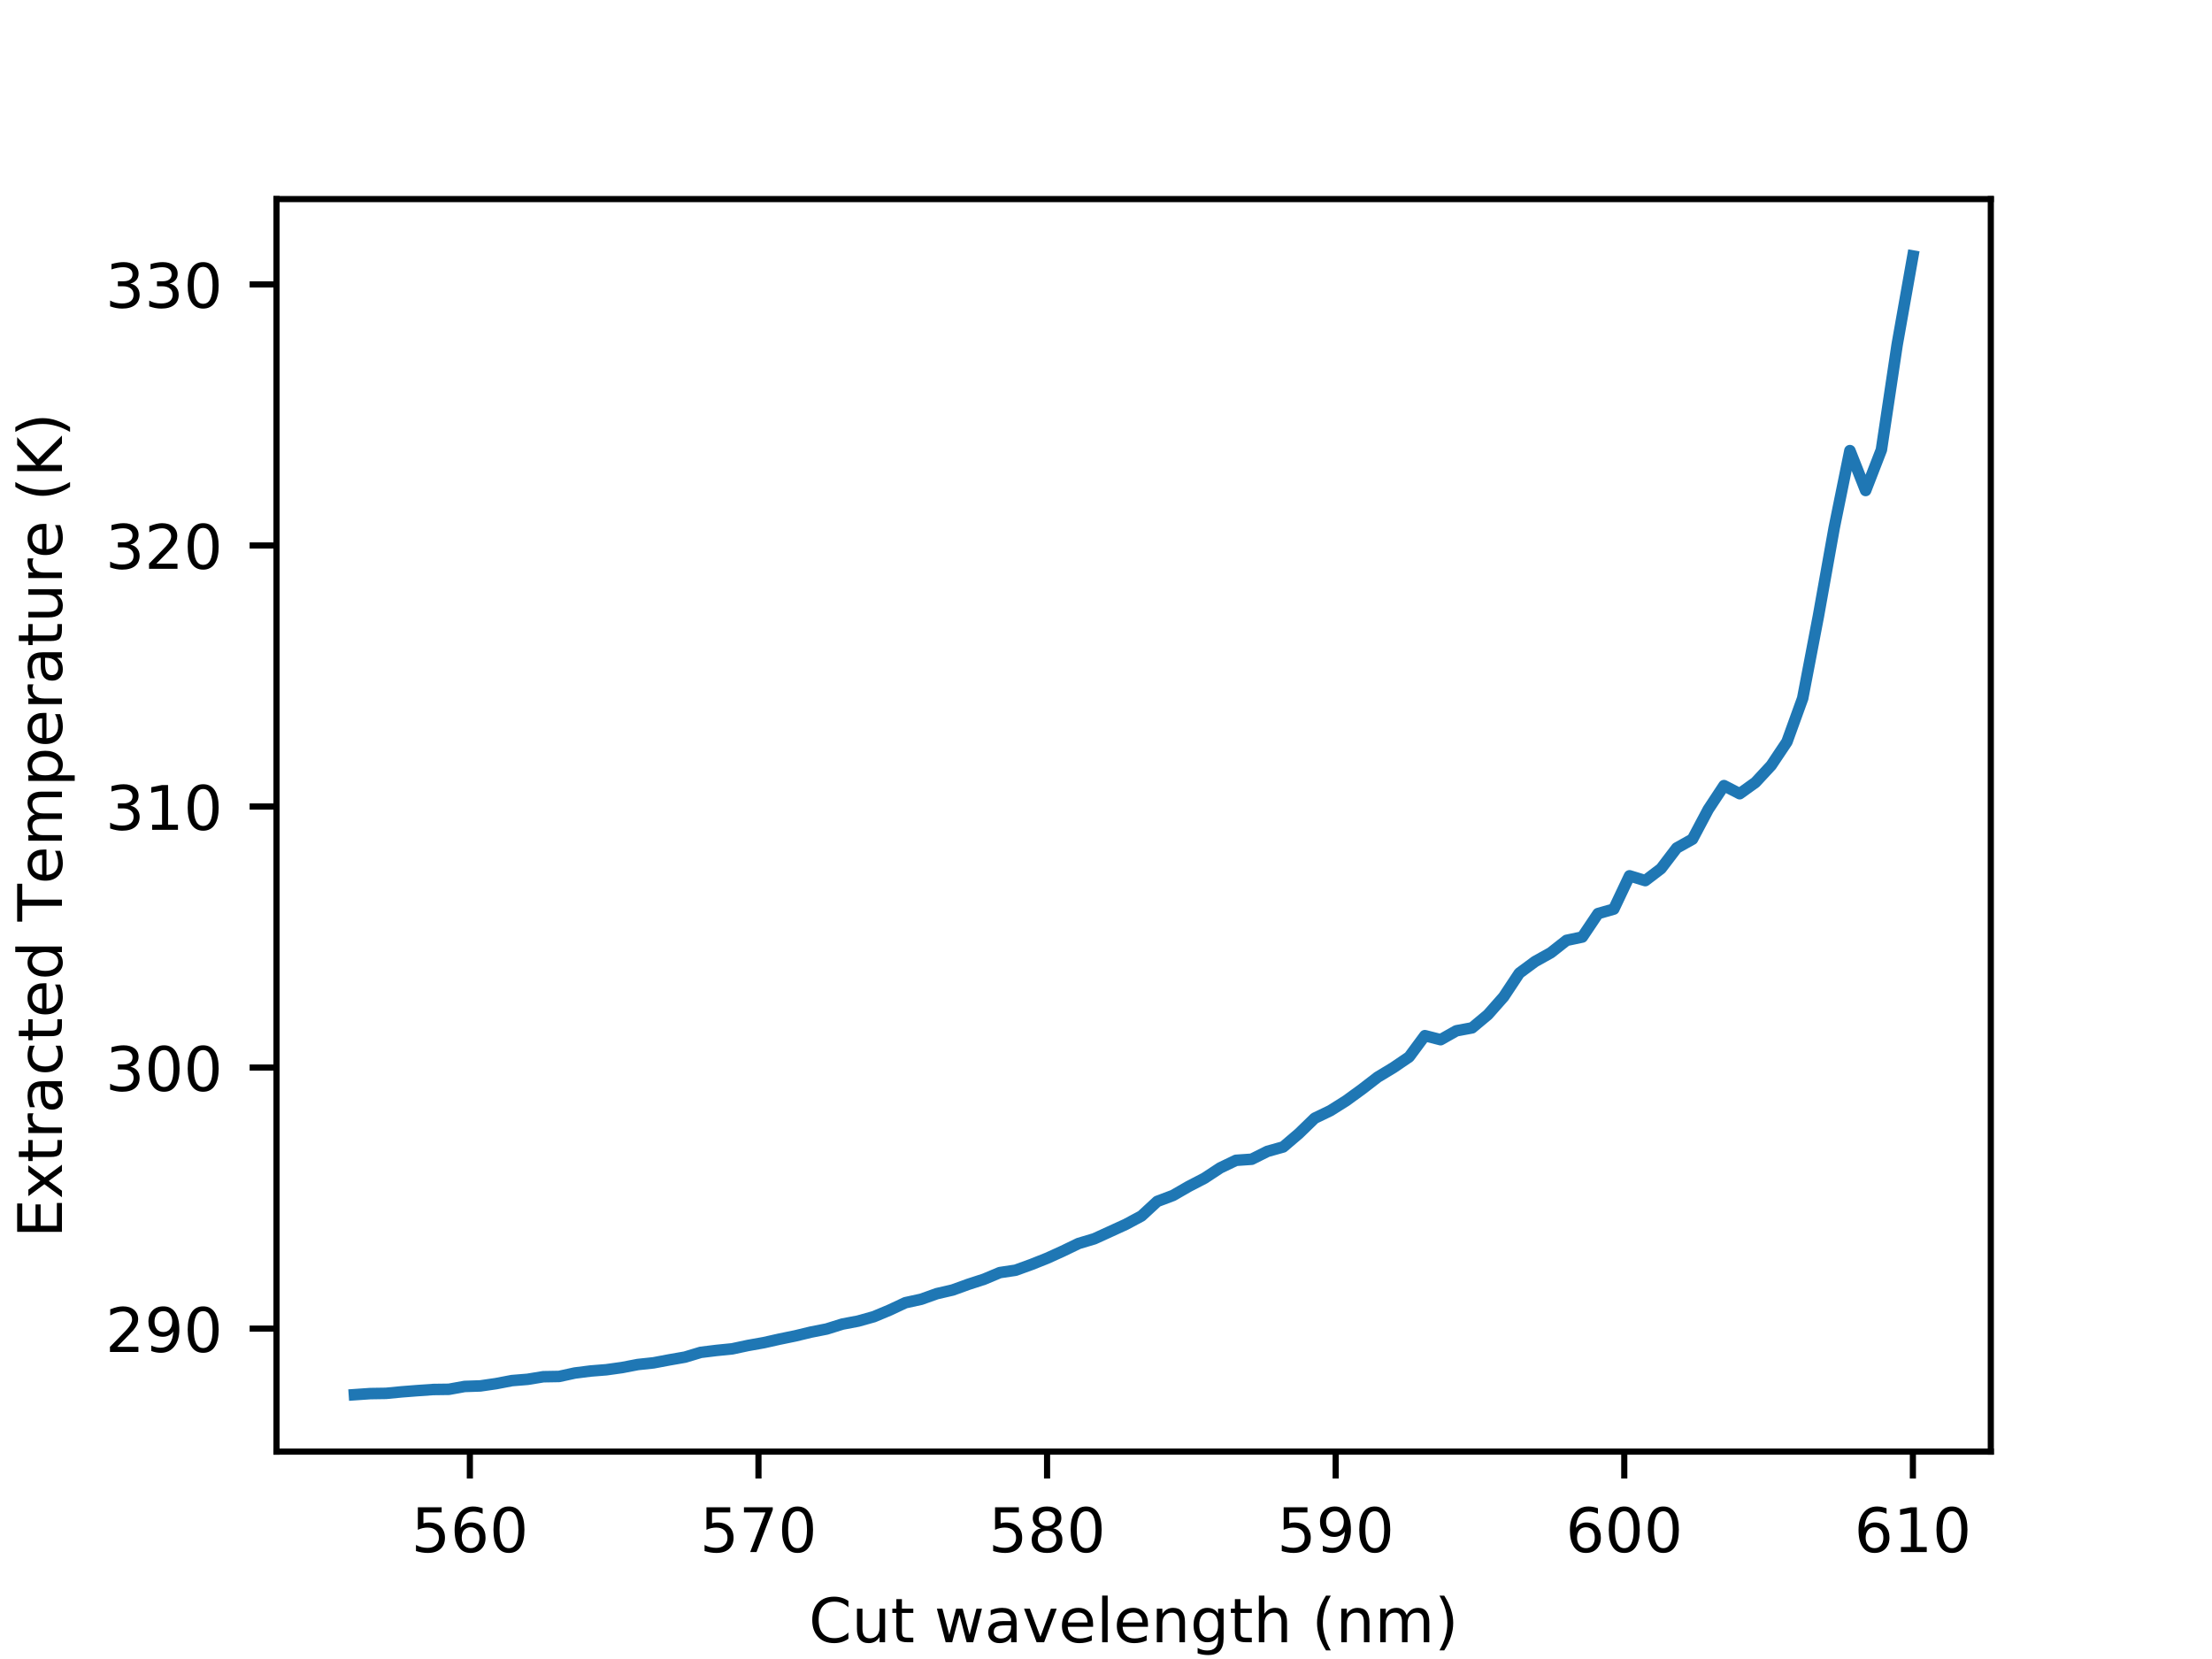
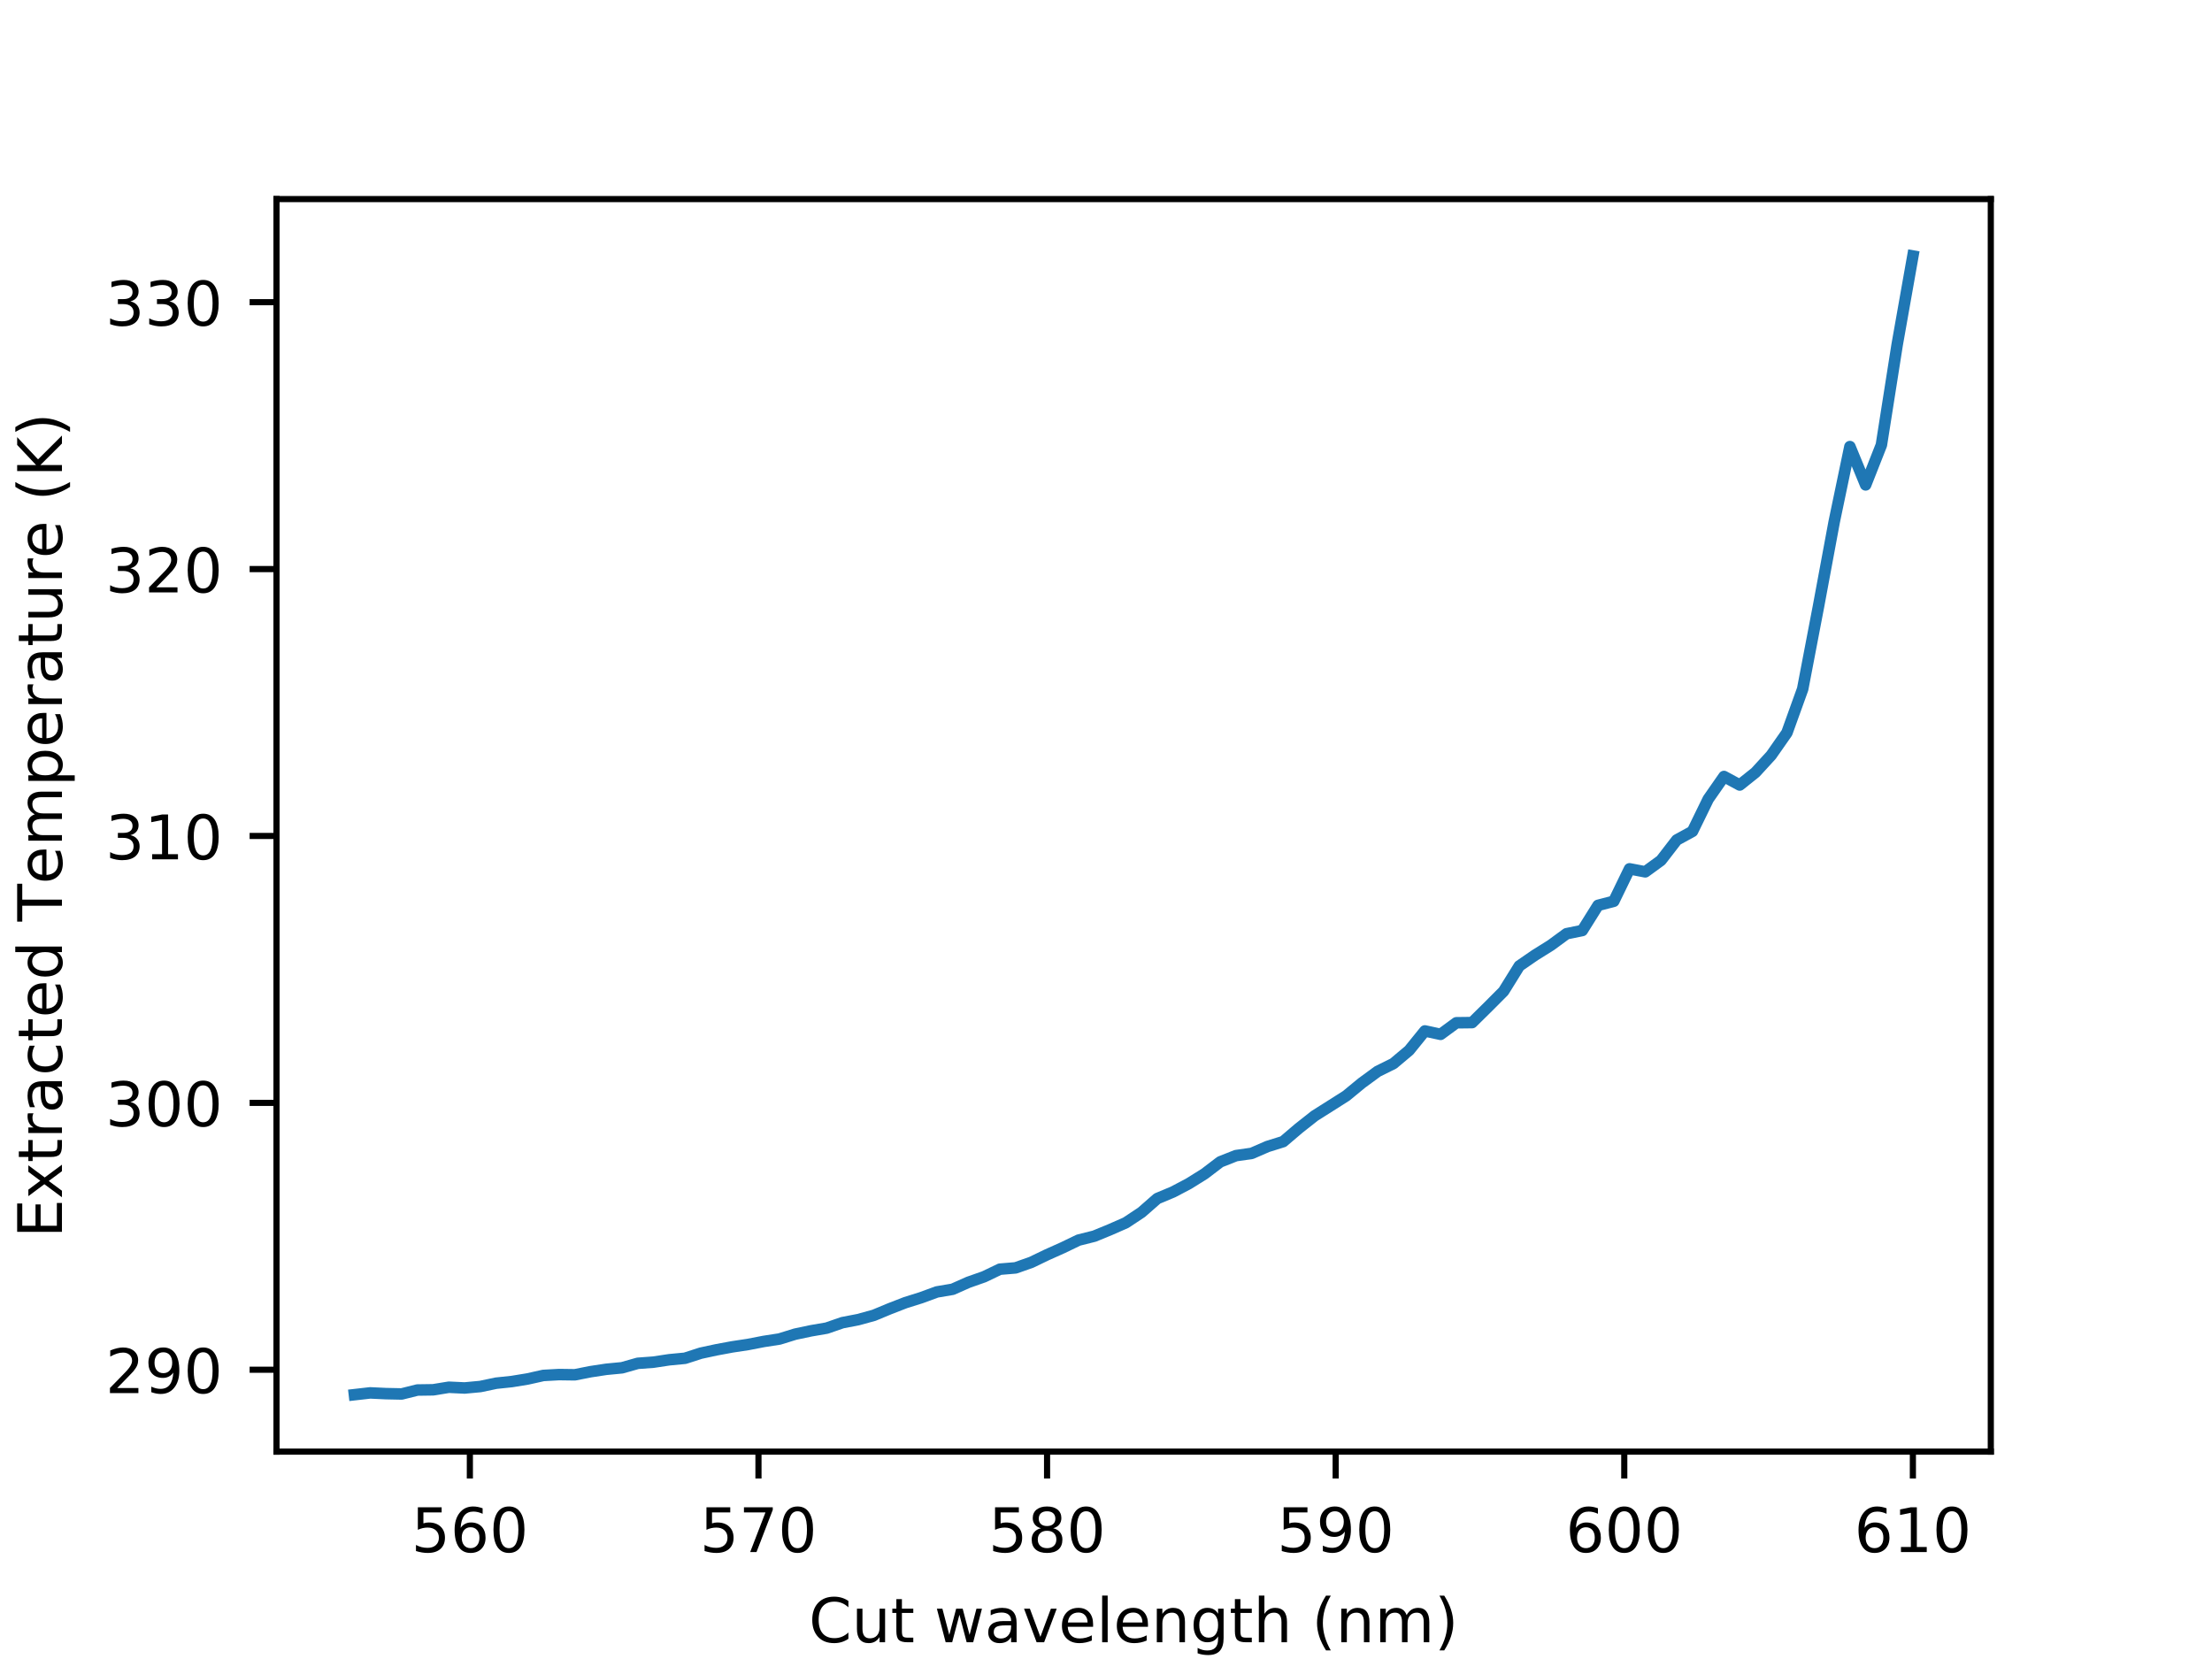
<svg xmlns="http://www.w3.org/2000/svg" xmlns:xlink="http://www.w3.org/1999/xlink" height="216pt" version="1.1" viewBox="0 0 288 216" width="288pt">
  <defs>
    <style type="text/css">
*{stroke-linecap:butt;stroke-linejoin:round;}
  </style>
  </defs>
  <g id="figure_1">
    <g id="patch_1">
      <path d="M 0 216  L 288 216  L 288 0  L 0 0  z " style="fill:#ffffff;" />
    </g>
    <g id="axes_1">
      <g id="patch_2">
        <path d="M 36 189  L 259.2 189  L 259.2 25.92  L 36 25.92  z " style="fill:#ffffff;" />
      </g>
      <g id="matplotlib.axis_1">
        <g id="xtick_1">
          <g id="line2d_1">
            <defs>
-               <path d="M 0 0  L 0 3.5  " id="m521ce0339d" style="stroke:#000000;stroke-width:0.8;" />
-             </defs>
-             <g>
-               <use style="stroke:#000000;stroke-width:0.8;" x="61.176" xlink:href="#m521ce0339d" y="189" />
+               <path d="M 0 0  L 0 3.5  " id="mba2419a499" style="stroke:#000000;stroke-width:0.8;" />
+             </defs>
+             <g>
+               <use style="stroke:#000000;stroke-width:0.8;" x="61.176" xlink:href="#mba2419a499" y="189" />
            </g>
          </g>
          <g id="text_1">
            <defs>
              <path d="M 10.797 72.906  L 49.516 72.906  L 49.516 64.594  L 19.828 64.594  L 19.828 46.734  Q 21.969 47.469 24.109 47.828  Q 26.266 48.188 28.422 48.188  Q 40.625 48.188 47.75 41.5  Q 54.891 34.812 54.891 23.391  Q 54.891 11.625 47.562 5.094  Q 40.234 -1.422 26.906 -1.422  Q 22.312 -1.422 17.547 -0.641  Q 12.797 0.141 7.719 1.703  L 7.719 11.625  Q 12.109 9.234 16.797 8.062  Q 21.484 6.891 26.703 6.891  Q 35.156 6.891 40.078 11.328  Q 45.016 15.766 45.016 23.391  Q 45.016 31 40.078 35.438  Q 35.156 39.891 26.703 39.891  Q 22.75 39.891 18.812 39.016  Q 14.891 38.141 10.797 36.281  z " id="DejaVuSans-35" />
              <path d="M 33.016 40.375  Q 26.375 40.375 22.484 35.828  Q 18.609 31.297 18.609 23.391  Q 18.609 15.531 22.484 10.953  Q 26.375 6.391 33.016 6.391  Q 39.656 6.391 43.531 10.953  Q 47.406 15.531 47.406 23.391  Q 47.406 31.297 43.531 35.828  Q 39.656 40.375 33.016 40.375  z M 52.594 71.297  L 52.594 62.312  Q 48.875 64.062 45.094 64.984  Q 41.312 65.922 37.594 65.922  Q 27.828 65.922 22.672 59.328  Q 17.531 52.734 16.797 39.406  Q 19.672 43.656 24.016 45.922  Q 28.375 48.188 33.594 48.188  Q 44.578 48.188 50.953 41.516  Q 57.328 34.859 57.328 23.391  Q 57.328 12.156 50.688 5.359  Q 44.047 -1.422 33.016 -1.422  Q 20.359 -1.422 13.672 8.266  Q 6.984 17.969 6.984 36.375  Q 6.984 53.656 15.188 63.938  Q 23.391 74.219 37.203 74.219  Q 40.922 74.219 44.703 73.484  Q 48.484 72.75 52.594 71.297  z " id="DejaVuSans-36" />
              <path d="M 31.781 66.406  Q 24.172 66.406 20.328 58.906  Q 16.5 51.422 16.5 36.375  Q 16.5 21.391 20.328 13.891  Q 24.172 6.391 31.781 6.391  Q 39.453 6.391 43.281 13.891  Q 47.125 21.391 47.125 36.375  Q 47.125 51.422 43.281 58.906  Q 39.453 66.406 31.781 66.406  z M 31.781 74.219  Q 44.047 74.219 50.516 64.516  Q 56.984 54.828 56.984 36.375  Q 56.984 17.969 50.516 8.266  Q 44.047 -1.422 31.781 -1.422  Q 19.531 -1.422 13.062 8.266  Q 6.594 17.969 6.594 36.375  Q 6.594 54.828 13.062 64.516  Q 19.531 74.219 31.781 74.219  z " id="DejaVuSans-30" />
            </defs>
            <g transform="translate(53.54076 202.0788)scale(0.08 -0.08)">
              <use xlink:href="#DejaVuSans-35" />
              <use x="63.623" xlink:href="#DejaVuSans-36" />
              <use x="127.246" xlink:href="#DejaVuSans-30" />
            </g>
          </g>
        </g>
        <g id="xtick_2">
          <g id="line2d_2">
            <g>
-               <use style="stroke:#000000;stroke-width:0.8;" x="98.752" xlink:href="#m521ce0339d" y="189" />
+               <use style="stroke:#000000;stroke-width:0.8;" x="98.752" xlink:href="#mba2419a499" y="189" />
            </g>
          </g>
          <g id="text_2">
            <defs>
              <path d="M 8.203 72.906  L 55.078 72.906  L 55.078 68.703  L 28.609 0  L 18.312 0  L 43.219 64.594  L 8.203 64.594  z " id="DejaVuSans-37" />
            </defs>
            <g transform="translate(91.11652 202.0788)scale(0.08 -0.08)">
              <use xlink:href="#DejaVuSans-35" />
              <use x="63.623" xlink:href="#DejaVuSans-37" />
              <use x="127.246" xlink:href="#DejaVuSans-30" />
            </g>
          </g>
        </g>
        <g id="xtick_3">
          <g id="line2d_3">
            <g>
-               <use style="stroke:#000000;stroke-width:0.8;" x="136.327" xlink:href="#m521ce0339d" y="189" />
+               <use style="stroke:#000000;stroke-width:0.8;" x="136.327" xlink:href="#mba2419a499" y="189" />
            </g>
          </g>
          <g id="text_3">
            <defs>
              <path d="M 31.781 34.625  Q 24.75 34.625 20.719 30.859  Q 16.703 27.094 16.703 20.516  Q 16.703 13.922 20.719 10.156  Q 24.75 6.391 31.781 6.391  Q 38.812 6.391 42.859 10.172  Q 46.922 13.969 46.922 20.516  Q 46.922 27.094 42.891 30.859  Q 38.875 34.625 31.781 34.625  z M 21.922 38.812  Q 15.578 40.375 12.031 44.719  Q 8.5 49.078 8.5 55.328  Q 8.5 64.062 14.719 69.141  Q 20.953 74.219 31.781 74.219  Q 42.672 74.219 48.875 69.141  Q 55.078 64.062 55.078 55.328  Q 55.078 49.078 51.531 44.719  Q 48 40.375 41.703 38.812  Q 48.828 37.156 52.797 32.312  Q 56.781 27.484 56.781 20.516  Q 56.781 9.906 50.312 4.234  Q 43.844 -1.422 31.781 -1.422  Q 19.734 -1.422 13.25 4.234  Q 6.781 9.906 6.781 20.516  Q 6.781 27.484 10.781 32.312  Q 14.797 37.156 21.922 38.812  z M 18.312 54.391  Q 18.312 48.734 21.844 45.562  Q 25.391 42.391 31.781 42.391  Q 38.141 42.391 41.719 45.562  Q 45.312 48.734 45.312 54.391  Q 45.312 60.062 41.719 63.234  Q 38.141 66.406 31.781 66.406  Q 25.391 66.406 21.844 63.234  Q 18.312 60.062 18.312 54.391  z " id="DejaVuSans-38" />
            </defs>
            <g transform="translate(128.6923 202.0788)scale(0.08 -0.08)">
              <use xlink:href="#DejaVuSans-35" />
              <use x="63.623" xlink:href="#DejaVuSans-38" />
              <use x="127.246" xlink:href="#DejaVuSans-30" />
            </g>
          </g>
        </g>
        <g id="xtick_4">
          <g id="line2d_4">
            <g>
-               <use style="stroke:#000000;stroke-width:0.8;" x="173.903" xlink:href="#m521ce0339d" y="189" />
+               <use style="stroke:#000000;stroke-width:0.8;" x="173.903" xlink:href="#mba2419a499" y="189" />
            </g>
          </g>
          <g id="text_4">
            <defs>
              <path d="M 10.984 1.516  L 10.984 10.5  Q 14.703 8.734 18.5 7.812  Q 22.312 6.891 25.984 6.891  Q 35.75 6.891 40.891 13.453  Q 46.047 20.016 46.781 33.406  Q 43.953 29.203 39.594 26.953  Q 35.25 24.703 29.984 24.703  Q 19.047 24.703 12.672 31.312  Q 6.297 37.938 6.297 49.422  Q 6.297 60.641 12.938 67.422  Q 19.578 74.219 30.609 74.219  Q 43.266 74.219 49.922 64.516  Q 56.594 54.828 56.594 36.375  Q 56.594 19.141 48.406 8.859  Q 40.234 -1.422 26.422 -1.422  Q 22.703 -1.422 18.891 -0.688  Q 15.094 0.047 10.984 1.516  z M 30.609 32.422  Q 37.25 32.422 41.125 36.953  Q 45.016 41.5 45.016 49.422  Q 45.016 57.281 41.125 61.844  Q 37.25 66.406 30.609 66.406  Q 23.969 66.406 20.094 61.844  Q 16.219 57.281 16.219 49.422  Q 16.219 41.5 20.094 36.953  Q 23.969 32.422 30.609 32.422  z " id="DejaVuSans-39" />
            </defs>
            <g transform="translate(166.268 202.0788)scale(0.08 -0.08)">
              <use xlink:href="#DejaVuSans-35" />
              <use x="63.623" xlink:href="#DejaVuSans-39" />
              <use x="127.246" xlink:href="#DejaVuSans-30" />
            </g>
          </g>
        </g>
        <g id="xtick_5">
          <g id="line2d_5">
            <g>
-               <use style="stroke:#000000;stroke-width:0.8;" x="211.479" xlink:href="#m521ce0339d" y="189" />
+               <use style="stroke:#000000;stroke-width:0.8;" x="211.479" xlink:href="#mba2419a499" y="189" />
            </g>
          </g>
          <g id="text_5">
            <g transform="translate(203.8438 202.0788)scale(0.08 -0.08)">
              <use xlink:href="#DejaVuSans-36" />
              <use x="63.623" xlink:href="#DejaVuSans-30" />
              <use x="127.246" xlink:href="#DejaVuSans-30" />
            </g>
          </g>
        </g>
        <g id="xtick_6">
          <g id="line2d_6">
            <g>
-               <use style="stroke:#000000;stroke-width:0.8;" x="249.055" xlink:href="#m521ce0339d" y="189" />
+               <use style="stroke:#000000;stroke-width:0.8;" x="249.055" xlink:href="#mba2419a499" y="189" />
            </g>
          </g>
          <g id="text_6">
            <defs>
              <path d="M 12.406 8.297  L 28.516 8.297  L 28.516 63.922  L 10.984 60.406  L 10.984 69.391  L 28.422 72.906  L 38.281 72.906  L 38.281 8.297  L 54.391 8.297  L 54.391 0  L 12.406 0  z " id="DejaVuSans-31" />
            </defs>
            <g transform="translate(241.4195 202.0788)scale(0.08 -0.08)">
              <use xlink:href="#DejaVuSans-36" />
              <use x="63.623" xlink:href="#DejaVuSans-31" />
              <use x="127.246" xlink:href="#DejaVuSans-30" />
            </g>
          </g>
        </g>
        <g id="text_7">
          <defs>
            <path d="M 64.406 67.281  L 64.406 56.891  Q 59.422 61.531 53.781 63.812  Q 48.141 66.109 41.797 66.109  Q 29.297 66.109 22.656 58.469  Q 16.016 50.828 16.016 36.375  Q 16.016 21.969 22.656 14.328  Q 29.297 6.688 41.797 6.688  Q 48.141 6.688 53.781 8.984  Q 59.422 11.281 64.406 15.922  L 64.406 5.609  Q 59.234 2.094 53.438 0.328  Q 47.656 -1.422 41.219 -1.422  Q 24.656 -1.422 15.125 8.703  Q 5.609 18.844 5.609 36.375  Q 5.609 53.953 15.125 64.078  Q 24.656 74.219 41.219 74.219  Q 47.75 74.219 53.531 72.484  Q 59.328 70.75 64.406 67.281  z " id="DejaVuSans-43" />
            <path d="M 8.5 21.578  L 8.5 54.688  L 17.484 54.688  L 17.484 21.922  Q 17.484 14.156 20.5 10.266  Q 23.531 6.391 29.594 6.391  Q 36.859 6.391 41.078 11.031  Q 45.312 15.672 45.312 23.688  L 45.312 54.688  L 54.297 54.688  L 54.297 0  L 45.312 0  L 45.312 8.406  Q 42.047 3.422 37.719 1  Q 33.406 -1.422 27.688 -1.422  Q 18.266 -1.422 13.375 4.438  Q 8.5 10.297 8.5 21.578  z M 31.109 56  z " id="DejaVuSans-75" />
            <path d="M 18.312 70.219  L 18.312 54.688  L 36.812 54.688  L 36.812 47.703  L 18.312 47.703  L 18.312 18.016  Q 18.312 11.328 20.141 9.422  Q 21.969 7.516 27.594 7.516  L 36.812 7.516  L 36.812 0  L 27.594 0  Q 17.188 0 13.234 3.875  Q 9.281 7.766 9.281 18.016  L 9.281 47.703  L 2.688 47.703  L 2.688 54.688  L 9.281 54.688  L 9.281 70.219  z " id="DejaVuSans-74" />
            <path id="DejaVuSans-20" />
            <path d="M 4.203 54.688  L 13.188 54.688  L 24.422 12.016  L 35.594 54.688  L 46.188 54.688  L 57.422 12.016  L 68.609 54.688  L 77.594 54.688  L 63.281 0  L 52.688 0  L 40.922 44.828  L 29.109 0  L 18.5 0  z " id="DejaVuSans-77" />
            <path d="M 34.281 27.484  Q 23.391 27.484 19.188 25  Q 14.984 22.516 14.984 16.5  Q 14.984 11.719 18.141 8.906  Q 21.297 6.109 26.703 6.109  Q 34.188 6.109 38.703 11.406  Q 43.219 16.703 43.219 25.484  L 43.219 27.484  z M 52.203 31.203  L 52.203 0  L 43.219 0  L 43.219 8.297  Q 40.141 3.328 35.547 0.953  Q 30.953 -1.422 24.312 -1.422  Q 15.922 -1.422 10.953 3.297  Q 6 8.016 6 15.922  Q 6 25.141 12.172 29.828  Q 18.359 34.516 30.609 34.516  L 43.219 34.516  L 43.219 35.406  Q 43.219 41.609 39.141 45  Q 35.062 48.391 27.688 48.391  Q 23 48.391 18.547 47.266  Q 14.109 46.141 10.016 43.891  L 10.016 52.203  Q 14.938 54.109 19.578 55.047  Q 24.219 56 28.609 56  Q 40.484 56 46.344 49.844  Q 52.203 43.703 52.203 31.203  z " id="DejaVuSans-61" />
            <path d="M 2.984 54.688  L 12.5 54.688  L 29.594 8.797  L 46.688 54.688  L 56.203 54.688  L 35.688 0  L 23.484 0  z " id="DejaVuSans-76" />
            <path d="M 56.203 29.594  L 56.203 25.203  L 14.891 25.203  Q 15.484 15.922 20.484 11.062  Q 25.484 6.203 34.422 6.203  Q 39.594 6.203 44.453 7.469  Q 49.312 8.734 54.109 11.281  L 54.109 2.781  Q 49.266 0.734 44.188 -0.344  Q 39.109 -1.422 33.891 -1.422  Q 20.797 -1.422 13.156 6.188  Q 5.516 13.812 5.516 26.812  Q 5.516 40.234 12.766 48.109  Q 20.016 56 32.328 56  Q 43.359 56 49.781 48.891  Q 56.203 41.797 56.203 29.594  z M 47.219 32.234  Q 47.125 39.594 43.094 43.984  Q 39.062 48.391 32.422 48.391  Q 24.906 48.391 20.391 44.141  Q 15.875 39.891 15.188 32.172  z " id="DejaVuSans-65" />
            <path d="M 9.422 75.984  L 18.406 75.984  L 18.406 0  L 9.422 0  z " id="DejaVuSans-6c" />
            <path d="M 54.891 33.016  L 54.891 0  L 45.906 0  L 45.906 32.719  Q 45.906 40.484 42.875 44.328  Q 39.844 48.188 33.797 48.188  Q 26.516 48.188 22.312 43.547  Q 18.109 38.922 18.109 30.906  L 18.109 0  L 9.078 0  L 9.078 54.688  L 18.109 54.688  L 18.109 46.188  Q 21.344 51.125 25.703 53.562  Q 30.078 56 35.797 56  Q 45.219 56 50.047 50.172  Q 54.891 44.344 54.891 33.016  z " id="DejaVuSans-6e" />
            <path d="M 45.406 27.984  Q 45.406 37.75 41.375 43.109  Q 37.359 48.484 30.078 48.484  Q 22.859 48.484 18.828 43.109  Q 14.797 37.75 14.797 27.984  Q 14.797 18.266 18.828 12.891  Q 22.859 7.516 30.078 7.516  Q 37.359 7.516 41.375 12.891  Q 45.406 18.266 45.406 27.984  z M 54.391 6.781  Q 54.391 -7.172 48.188 -13.984  Q 42 -20.797 29.203 -20.797  Q 24.469 -20.797 20.266 -20.094  Q 16.062 -19.391 12.109 -17.922  L 12.109 -9.188  Q 16.062 -11.328 19.922 -12.344  Q 23.781 -13.375 27.781 -13.375  Q 36.625 -13.375 41.016 -8.766  Q 45.406 -4.156 45.406 5.172  L 45.406 9.625  Q 42.625 4.781 38.281 2.391  Q 33.938 0 27.875 0  Q 17.828 0 11.672 7.656  Q 5.516 15.328 5.516 27.984  Q 5.516 40.672 11.672 48.328  Q 17.828 56 27.875 56  Q 33.938 56 38.281 53.609  Q 42.625 51.219 45.406 46.391  L 45.406 54.688  L 54.391 54.688  z " id="DejaVuSans-67" />
            <path d="M 54.891 33.016  L 54.891 0  L 45.906 0  L 45.906 32.719  Q 45.906 40.484 42.875 44.328  Q 39.844 48.188 33.797 48.188  Q 26.516 48.188 22.312 43.547  Q 18.109 38.922 18.109 30.906  L 18.109 0  L 9.078 0  L 9.078 75.984  L 18.109 75.984  L 18.109 46.188  Q 21.344 51.125 25.703 53.562  Q 30.078 56 35.797 56  Q 45.219 56 50.047 50.172  Q 54.891 44.344 54.891 33.016  z " id="DejaVuSans-68" />
            <path d="M 31 75.875  Q 24.469 64.656 21.281 53.656  Q 18.109 42.672 18.109 31.391  Q 18.109 20.125 21.312 9.062  Q 24.516 -2 31 -13.188  L 23.188 -13.188  Q 15.875 -1.703 12.234 9.375  Q 8.594 20.453 8.594 31.391  Q 8.594 42.281 12.203 53.312  Q 15.828 64.359 23.188 75.875  z " id="DejaVuSans-28" />
            <path d="M 52 44.188  Q 55.375 50.25 60.062 53.125  Q 64.75 56 71.094 56  Q 79.641 56 84.281 50.016  Q 88.922 44.047 88.922 33.016  L 88.922 0  L 79.891 0  L 79.891 32.719  Q 79.891 40.578 77.094 44.375  Q 74.312 48.188 68.609 48.188  Q 61.625 48.188 57.562 43.547  Q 53.516 38.922 53.516 30.906  L 53.516 0  L 44.484 0  L 44.484 32.719  Q 44.484 40.625 41.703 44.406  Q 38.922 48.188 33.109 48.188  Q 26.219 48.188 22.156 43.531  Q 18.109 38.875 18.109 30.906  L 18.109 0  L 9.078 0  L 9.078 54.688  L 18.109 54.688  L 18.109 46.188  Q 21.188 51.219 25.484 53.609  Q 29.781 56 35.688 56  Q 41.656 56 45.828 52.969  Q 50 49.953 52 44.188  z " id="DejaVuSans-6d" />
            <path d="M 8.016 75.875  L 15.828 75.875  Q 23.141 64.359 26.781 53.312  Q 30.422 42.281 30.422 31.391  Q 30.422 20.453 26.781 9.375  Q 23.141 -1.703 15.828 -13.188  L 8.016 -13.188  Q 14.5 -2 17.703 9.062  Q 20.906 20.125 20.906 31.391  Q 20.906 42.672 17.703 53.656  Q 14.5 64.656 8.016 75.875  z " id="DejaVuSans-29" />
          </defs>
          <g transform="translate(105.3075 213.8212)scale(0.08 -0.08)">
            <use xlink:href="#DejaVuSans-43" />
            <use x="69.824" xlink:href="#DejaVuSans-75" />
            <use x="133.203" xlink:href="#DejaVuSans-74" />
            <use x="172.412" xlink:href="#DejaVuSans-20" />
            <use x="204.199" xlink:href="#DejaVuSans-77" />
            <use x="285.986" xlink:href="#DejaVuSans-61" />
            <use x="347.266" xlink:href="#DejaVuSans-76" />
            <use x="406.445" xlink:href="#DejaVuSans-65" />
            <use x="467.969" xlink:href="#DejaVuSans-6c" />
            <use x="495.752" xlink:href="#DejaVuSans-65" />
            <use x="557.275" xlink:href="#DejaVuSans-6e" />
            <use x="620.654" xlink:href="#DejaVuSans-67" />
            <use x="684.131" xlink:href="#DejaVuSans-74" />
            <use x="723.34" xlink:href="#DejaVuSans-68" />
            <use x="786.719" xlink:href="#DejaVuSans-20" />
            <use x="818.506" xlink:href="#DejaVuSans-28" />
            <use x="857.52" xlink:href="#DejaVuSans-6e" />
            <use x="920.898" xlink:href="#DejaVuSans-6d" />
            <use x="1018.311" xlink:href="#DejaVuSans-29" />
          </g>
        </g>
      </g>
      <g id="matplotlib.axis_2">
        <g id="ytick_1">
          <g id="line2d_7">
            <defs>
-               <path d="M 0 0  L -3.5 0  " id="m4eb4a59a65" style="stroke:#000000;stroke-width:0.8;" />
-             </defs>
-             <g>
-               <use style="stroke:#000000;stroke-width:0.8;" x="36" xlink:href="#m4eb4a59a65" y="172.984" />
+               <path d="M 0 0  L -3.5 0  " id="m50515b3add" style="stroke:#000000;stroke-width:0.8;" />
+             </defs>
+             <g>
+               <use style="stroke:#000000;stroke-width:0.8;" x="36" xlink:href="#m50515b3add" y="178.339" />
            </g>
          </g>
          <g id="text_8">
            <defs>
              <path d="M 19.188 8.297  L 53.609 8.297  L 53.609 0  L 7.328 0  L 7.328 8.297  Q 12.938 14.109 22.625 23.891  Q 32.328 33.688 34.812 36.531  Q 39.547 41.844 41.422 45.531  Q 43.312 49.219 43.312 52.781  Q 43.312 58.594 39.234 62.25  Q 35.156 65.922 28.609 65.922  Q 23.969 65.922 18.812 64.312  Q 13.672 62.703 7.812 59.422  L 7.812 69.391  Q 13.766 71.781 18.938 73  Q 24.125 74.219 28.422 74.219  Q 39.75 74.219 46.484 68.547  Q 53.219 62.891 53.219 53.422  Q 53.219 48.922 51.531 44.891  Q 49.859 40.875 45.406 35.406  Q 44.188 33.984 37.641 27.219  Q 31.109 20.453 19.188 8.297  z " id="DejaVuSans-32" />
            </defs>
-             <g transform="translate(13.73 176.0233)scale(0.08 -0.08)">
+             <g transform="translate(13.73 181.3785)scale(0.08 -0.08)">
              <use xlink:href="#DejaVuSans-32" />
              <use x="63.623" xlink:href="#DejaVuSans-39" />
              <use x="127.246" xlink:href="#DejaVuSans-30" />
            </g>
          </g>
        </g>
        <g id="ytick_2">
          <g id="line2d_8">
            <g>
-               <use style="stroke:#000000;stroke-width:0.8;" x="36" xlink:href="#m4eb4a59a65" y="138.994" />
+               <use style="stroke:#000000;stroke-width:0.8;" x="36" xlink:href="#m50515b3add" y="143.59" />
            </g>
          </g>
          <g id="text_9">
            <defs>
              <path d="M 40.578 39.312  Q 47.656 37.797 51.625 33  Q 55.609 28.219 55.609 21.188  Q 55.609 10.406 48.188 4.484  Q 40.766 -1.422 27.094 -1.422  Q 22.516 -1.422 17.656 -0.516  Q 12.797 0.391 7.625 2.203  L 7.625 11.719  Q 11.719 9.328 16.594 8.109  Q 21.484 6.891 26.812 6.891  Q 36.078 6.891 40.938 10.547  Q 45.797 14.203 45.797 21.188  Q 45.797 27.641 41.281 31.266  Q 36.766 34.906 28.719 34.906  L 20.219 34.906  L 20.219 43.016  L 29.109 43.016  Q 36.375 43.016 40.234 45.922  Q 44.094 48.828 44.094 54.297  Q 44.094 59.906 40.109 62.906  Q 36.141 65.922 28.719 65.922  Q 24.656 65.922 20.016 65.031  Q 15.375 64.156 9.812 62.312  L 9.812 71.094  Q 15.438 72.656 20.344 73.438  Q 25.25 74.219 29.594 74.219  Q 40.828 74.219 47.359 69.109  Q 53.906 64.016 53.906 55.328  Q 53.906 49.266 50.438 45.094  Q 46.969 40.922 40.578 39.312  z " id="DejaVuSans-33" />
            </defs>
-             <g transform="translate(13.73 142.0337)scale(0.08 -0.08)">
+             <g transform="translate(13.73 146.6297)scale(0.08 -0.08)">
              <use xlink:href="#DejaVuSans-33" />
              <use x="63.623" xlink:href="#DejaVuSans-30" />
              <use x="127.246" xlink:href="#DejaVuSans-30" />
            </g>
          </g>
        </g>
        <g id="ytick_3">
          <g id="line2d_9">
            <g>
-               <use style="stroke:#000000;stroke-width:0.8;" x="36" xlink:href="#m4eb4a59a65" y="105.005" />
+               <use style="stroke:#000000;stroke-width:0.8;" x="36" xlink:href="#m50515b3add" y="108.842" />
            </g>
          </g>
          <g id="text_10">
-             <g transform="translate(13.73 108.0441)scale(0.08 -0.08)">
+             <g transform="translate(13.73 111.8809)scale(0.08 -0.08)">
              <use xlink:href="#DejaVuSans-33" />
              <use x="63.623" xlink:href="#DejaVuSans-31" />
              <use x="127.246" xlink:href="#DejaVuSans-30" />
            </g>
          </g>
        </g>
        <g id="ytick_4">
          <g id="line2d_10">
            <g>
-               <use style="stroke:#000000;stroke-width:0.8;" x="36" xlink:href="#m4eb4a59a65" y="71.015" />
+               <use style="stroke:#000000;stroke-width:0.8;" x="36" xlink:href="#m50515b3add" y="74.093" />
            </g>
          </g>
          <g id="text_11">
-             <g transform="translate(13.73 74.05449)scale(0.08 -0.08)">
+             <g transform="translate(13.73 77.13215)scale(0.08 -0.08)">
              <use xlink:href="#DejaVuSans-33" />
              <use x="63.623" xlink:href="#DejaVuSans-32" />
              <use x="127.246" xlink:href="#DejaVuSans-30" />
            </g>
          </g>
        </g>
        <g id="ytick_5">
          <g id="line2d_11">
            <g>
-               <use style="stroke:#000000;stroke-width:0.8;" x="36" xlink:href="#m4eb4a59a65" y="37.025" />
+               <use style="stroke:#000000;stroke-width:0.8;" x="36" xlink:href="#m50515b3add" y="39.344" />
            </g>
          </g>
          <g id="text_12">
-             <g transform="translate(13.73 40.06487)scale(0.08 -0.08)">
+             <g transform="translate(13.73 42.38337)scale(0.08 -0.08)">
              <use xlink:href="#DejaVuSans-33" />
              <use x="63.623" xlink:href="#DejaVuSans-33" />
              <use x="127.246" xlink:href="#DejaVuSans-30" />
            </g>
          </g>
        </g>
        <g id="text_13">
          <defs>
            <path d="M 9.812 72.906  L 55.906 72.906  L 55.906 64.594  L 19.672 64.594  L 19.672 43.016  L 54.391 43.016  L 54.391 34.719  L 19.672 34.719  L 19.672 8.297  L 56.781 8.297  L 56.781 0  L 9.812 0  z " id="DejaVuSans-45" />
            <path d="M 54.891 54.688  L 35.109 28.078  L 55.906 0  L 45.312 0  L 29.391 21.484  L 13.484 0  L 2.875 0  L 24.125 28.609  L 4.688 54.688  L 15.281 54.688  L 29.781 35.203  L 44.281 54.688  z " id="DejaVuSans-78" />
            <path d="M 41.109 46.297  Q 39.594 47.172 37.812 47.578  Q 36.031 48 33.891 48  Q 26.266 48 22.188 43.047  Q 18.109 38.094 18.109 28.812  L 18.109 0  L 9.078 0  L 9.078 54.688  L 18.109 54.688  L 18.109 46.188  Q 20.953 51.172 25.484 53.578  Q 30.031 56 36.531 56  Q 37.453 56 38.578 55.875  Q 39.703 55.766 41.062 55.516  z " id="DejaVuSans-72" />
            <path d="M 48.781 52.594  L 48.781 44.188  Q 44.969 46.297 41.141 47.344  Q 37.312 48.391 33.406 48.391  Q 24.656 48.391 19.812 42.844  Q 14.984 37.312 14.984 27.297  Q 14.984 17.281 19.812 11.734  Q 24.656 6.203 33.406 6.203  Q 37.312 6.203 41.141 7.25  Q 44.969 8.297 48.781 10.406  L 48.781 2.094  Q 45.016 0.344 40.984 -0.531  Q 36.969 -1.422 32.422 -1.422  Q 20.062 -1.422 12.781 6.344  Q 5.516 14.109 5.516 27.297  Q 5.516 40.672 12.859 48.328  Q 20.219 56 33.016 56  Q 37.156 56 41.109 55.141  Q 45.062 54.297 48.781 52.594  z " id="DejaVuSans-63" />
            <path d="M 45.406 46.391  L 45.406 75.984  L 54.391 75.984  L 54.391 0  L 45.406 0  L 45.406 8.203  Q 42.578 3.328 38.25 0.953  Q 33.938 -1.422 27.875 -1.422  Q 17.969 -1.422 11.734 6.484  Q 5.516 14.406 5.516 27.297  Q 5.516 40.188 11.734 48.094  Q 17.969 56 27.875 56  Q 33.938 56 38.25 53.625  Q 42.578 51.266 45.406 46.391  z M 14.797 27.297  Q 14.797 17.391 18.875 11.75  Q 22.953 6.109 30.078 6.109  Q 37.203 6.109 41.297 11.75  Q 45.406 17.391 45.406 27.297  Q 45.406 37.203 41.297 42.844  Q 37.203 48.484 30.078 48.484  Q 22.953 48.484 18.875 42.844  Q 14.797 37.203 14.797 27.297  z " id="DejaVuSans-64" />
            <path d="M -0.297 72.906  L 61.375 72.906  L 61.375 64.594  L 35.5 64.594  L 35.5 0  L 25.594 0  L 25.594 64.594  L -0.297 64.594  z " id="DejaVuSans-54" />
            <path d="M 18.109 8.203  L 18.109 -20.797  L 9.078 -20.797  L 9.078 54.688  L 18.109 54.688  L 18.109 46.391  Q 20.953 51.266 25.266 53.625  Q 29.594 56 35.594 56  Q 45.562 56 51.781 48.094  Q 58.016 40.188 58.016 27.297  Q 58.016 14.406 51.781 6.484  Q 45.562 -1.422 35.594 -1.422  Q 29.594 -1.422 25.266 0.953  Q 20.953 3.328 18.109 8.203  z M 48.688 27.297  Q 48.688 37.203 44.609 42.844  Q 40.531 48.484 33.406 48.484  Q 26.266 48.484 22.188 42.844  Q 18.109 37.203 18.109 27.297  Q 18.109 17.391 22.188 11.75  Q 26.266 6.109 33.406 6.109  Q 40.531 6.109 44.609 11.75  Q 48.688 17.391 48.688 27.297  z " id="DejaVuSans-70" />
            <path d="M 9.812 72.906  L 19.672 72.906  L 19.672 42.094  L 52.391 72.906  L 65.094 72.906  L 28.906 38.922  L 67.672 0  L 54.688 0  L 19.672 35.109  L 19.672 0  L 9.812 0  z " id="DejaVuSans-4b" />
          </defs>
          <g transform="translate(8.06625 161.1675)rotate(-90)scale(0.08 -0.08)">
            <use xlink:href="#DejaVuSans-45" />
            <use x="63.184" xlink:href="#DejaVuSans-78" />
            <use x="122.363" xlink:href="#DejaVuSans-74" />
            <use x="161.572" xlink:href="#DejaVuSans-72" />
            <use x="202.686" xlink:href="#DejaVuSans-61" />
            <use x="263.965" xlink:href="#DejaVuSans-63" />
            <use x="318.945" xlink:href="#DejaVuSans-74" />
            <use x="358.154" xlink:href="#DejaVuSans-65" />
            <use x="419.678" xlink:href="#DejaVuSans-64" />
            <use x="483.154" xlink:href="#DejaVuSans-20" />
            <use x="514.941" xlink:href="#DejaVuSans-54" />
            <use x="575.76" xlink:href="#DejaVuSans-65" />
            <use x="637.283" xlink:href="#DejaVuSans-6d" />
            <use x="734.695" xlink:href="#DejaVuSans-70" />
            <use x="798.172" xlink:href="#DejaVuSans-65" />
            <use x="859.695" xlink:href="#DejaVuSans-72" />
            <use x="900.809" xlink:href="#DejaVuSans-61" />
            <use x="962.088" xlink:href="#DejaVuSans-74" />
            <use x="1001.297" xlink:href="#DejaVuSans-75" />
            <use x="1064.676" xlink:href="#DejaVuSans-72" />
            <use x="1105.758" xlink:href="#DejaVuSans-65" />
            <use x="1167.281" xlink:href="#DejaVuSans-20" />
            <use x="1199.068" xlink:href="#DejaVuSans-28" />
            <use x="1238.082" xlink:href="#DejaVuSans-4b" />
            <use x="1303.658" xlink:href="#DejaVuSans-29" />
          </g>
        </g>
      </g>
      <g id="line2d_12">
-         <path clip-path="url(#p7d2a95365e)" d="M 46.145 181.587  L 48.195 181.445  L 50.245 181.414  L 52.294 181.217  L 54.344 181.058  L 56.393 180.912  L 58.443 180.885  L 60.493 180.515  L 62.542 180.445  L 64.592 180.147  L 66.641 179.754  L 68.691 179.585  L 70.74 179.249  L 72.79 179.213  L 74.84 178.765  L 76.889 178.505  L 78.939 178.341  L 80.988 178.055  L 83.038 177.66  L 85.088 177.441  L 87.137 177.054  L 89.187 176.695  L 91.236 176.076  L 93.286 175.824  L 95.336 175.618  L 97.385 175.18  L 99.435 174.815  L 101.484 174.355  L 103.534 173.934  L 105.583 173.439  L 107.633 173.034  L 109.683 172.393  L 111.732 172.005  L 113.782 171.429  L 115.831 170.571  L 117.881 169.611  L 119.931 169.163  L 121.98 168.432  L 124.03 167.958  L 126.079 167.216  L 128.129 166.55  L 130.179 165.688  L 132.228 165.382  L 134.278 164.638  L 136.327 163.823  L 138.377 162.893  L 140.426 161.903  L 142.476 161.288  L 144.526 160.353  L 146.575 159.415  L 148.625 158.316  L 150.674 156.421  L 152.724 155.647  L 154.774 154.467  L 156.823 153.404  L 158.873 152.057  L 160.922 151.073  L 162.972 150.931  L 165.021 149.906  L 167.071 149.33  L 169.121 147.58  L 171.17 145.591  L 173.22 144.603  L 175.269 143.312  L 177.319 141.822  L 179.369 140.241  L 181.418 139.003  L 183.468 137.608  L 185.517 134.842  L 187.567 135.367  L 189.617 134.208  L 191.666 133.825  L 193.716 132.113  L 195.765 129.796  L 197.815 126.703  L 199.864 125.188  L 201.914 124.046  L 203.964 122.433  L 206.013 122  L 208.063 118.947  L 210.112 118.362  L 212.162 114.03  L 214.212 114.655  L 216.261 113.095  L 218.311 110.405  L 220.36 109.259  L 222.41 105.391  L 224.46 102.286  L 226.509 103.342  L 228.559 101.869  L 230.608 99.655  L 232.658 96.588  L 234.707 90.921  L 236.757 80.203  L 238.807 68.734  L 240.856 58.671  L 242.906 63.864  L 244.955 58.569  L 247.005 44.895  L 249.055 33.333  " style="fill:none;stroke:#1f77b4;stroke-linecap:square;stroke-width:1.5;" />
+         <path clip-path="url(#pcd51780357)" d="M 46.145 181.587  L 48.195 181.353  L 50.245 181.449  L 52.294 181.492  L 54.344 180.98  L 56.393 180.951  L 58.443 180.617  L 60.493 180.714  L 62.542 180.523  L 64.592 180.091  L 66.641 179.875  L 68.691 179.54  L 70.74 179.082  L 72.79 178.968  L 74.84 178.996  L 76.889 178.592  L 78.939 178.281  L 80.988 178.085  L 83.038 177.503  L 85.088 177.35  L 87.137 177.04  L 89.187 176.844  L 91.236 176.183  L 93.286 175.742  L 95.336 175.362  L 97.385 175.052  L 99.435 174.655  L 101.484 174.338  L 103.534 173.704  L 105.583 173.271  L 107.633 172.919  L 109.683 172.21  L 111.732 171.815  L 113.782 171.251  L 115.831 170.4  L 117.881 169.604  L 119.931 168.96  L 121.98 168.208  L 124.03 167.862  L 126.079 166.952  L 128.129 166.232  L 130.179 165.247  L 132.228 165.076  L 134.278 164.353  L 136.327 163.366  L 138.377 162.45  L 140.426 161.462  L 142.476 160.947  L 144.526 160.104  L 146.575 159.204  L 148.625 157.846  L 150.674 156.051  L 152.724 155.193  L 154.774 154.113  L 156.823 152.835  L 158.873 151.272  L 160.922 150.461  L 162.972 150.168  L 165.021 149.276  L 167.071 148.636  L 169.121 146.89  L 171.17 145.275  L 173.22 143.981  L 175.269 142.68  L 177.319 140.994  L 179.369 139.492  L 181.418 138.478  L 183.468 136.755  L 185.517 134.227  L 187.567 134.67  L 189.617 133.165  L 191.666 133.141  L 193.716 131.12  L 195.765 129.064  L 197.815 125.763  L 199.864 124.354  L 201.914 123.073  L 203.964 121.57  L 206.013 121.152  L 208.063 117.877  L 210.112 117.345  L 212.162 113.121  L 214.212 113.511  L 216.261 112.018  L 218.311 109.362  L 220.36 108.242  L 222.41 104.04  L 224.46 101.098  L 226.509 102.208  L 228.559 100.572  L 230.608 98.334  L 232.658 95.401  L 234.707 89.709  L 236.757 78.995  L 238.807 67.959  L 240.856 58.144  L 242.906 63.133  L 244.955 57.933  L 247.005 44.906  L 249.055 33.333  " style="fill:none;stroke:#1f77b4;stroke-linecap:square;stroke-width:1.5;" />
      </g>
      <g id="patch_3">
        <path d="M 36 189  L 36 25.92  " style="fill:none;stroke:#000000;stroke-linecap:square;stroke-linejoin:miter;stroke-width:0.8;" />
      </g>
      <g id="patch_4">
        <path d="M 259.2 189  L 259.2 25.92  " style="fill:none;stroke:#000000;stroke-linecap:square;stroke-linejoin:miter;stroke-width:0.8;" />
      </g>
      <g id="patch_5">
        <path d="M 36 189  L 259.2 189  " style="fill:none;stroke:#000000;stroke-linecap:square;stroke-linejoin:miter;stroke-width:0.8;" />
      </g>
      <g id="patch_6">
        <path d="M 36 25.92  L 259.2 25.92  " style="fill:none;stroke:#000000;stroke-linecap:square;stroke-linejoin:miter;stroke-width:0.8;" />
      </g>
    </g>
  </g>
  <defs>
-     <clipPath id="p7d2a95365e">
+     <clipPath id="pcd51780357">
      <rect height="163.08" width="223.2" x="36" y="25.92" />
    </clipPath>
  </defs>
</svg>
